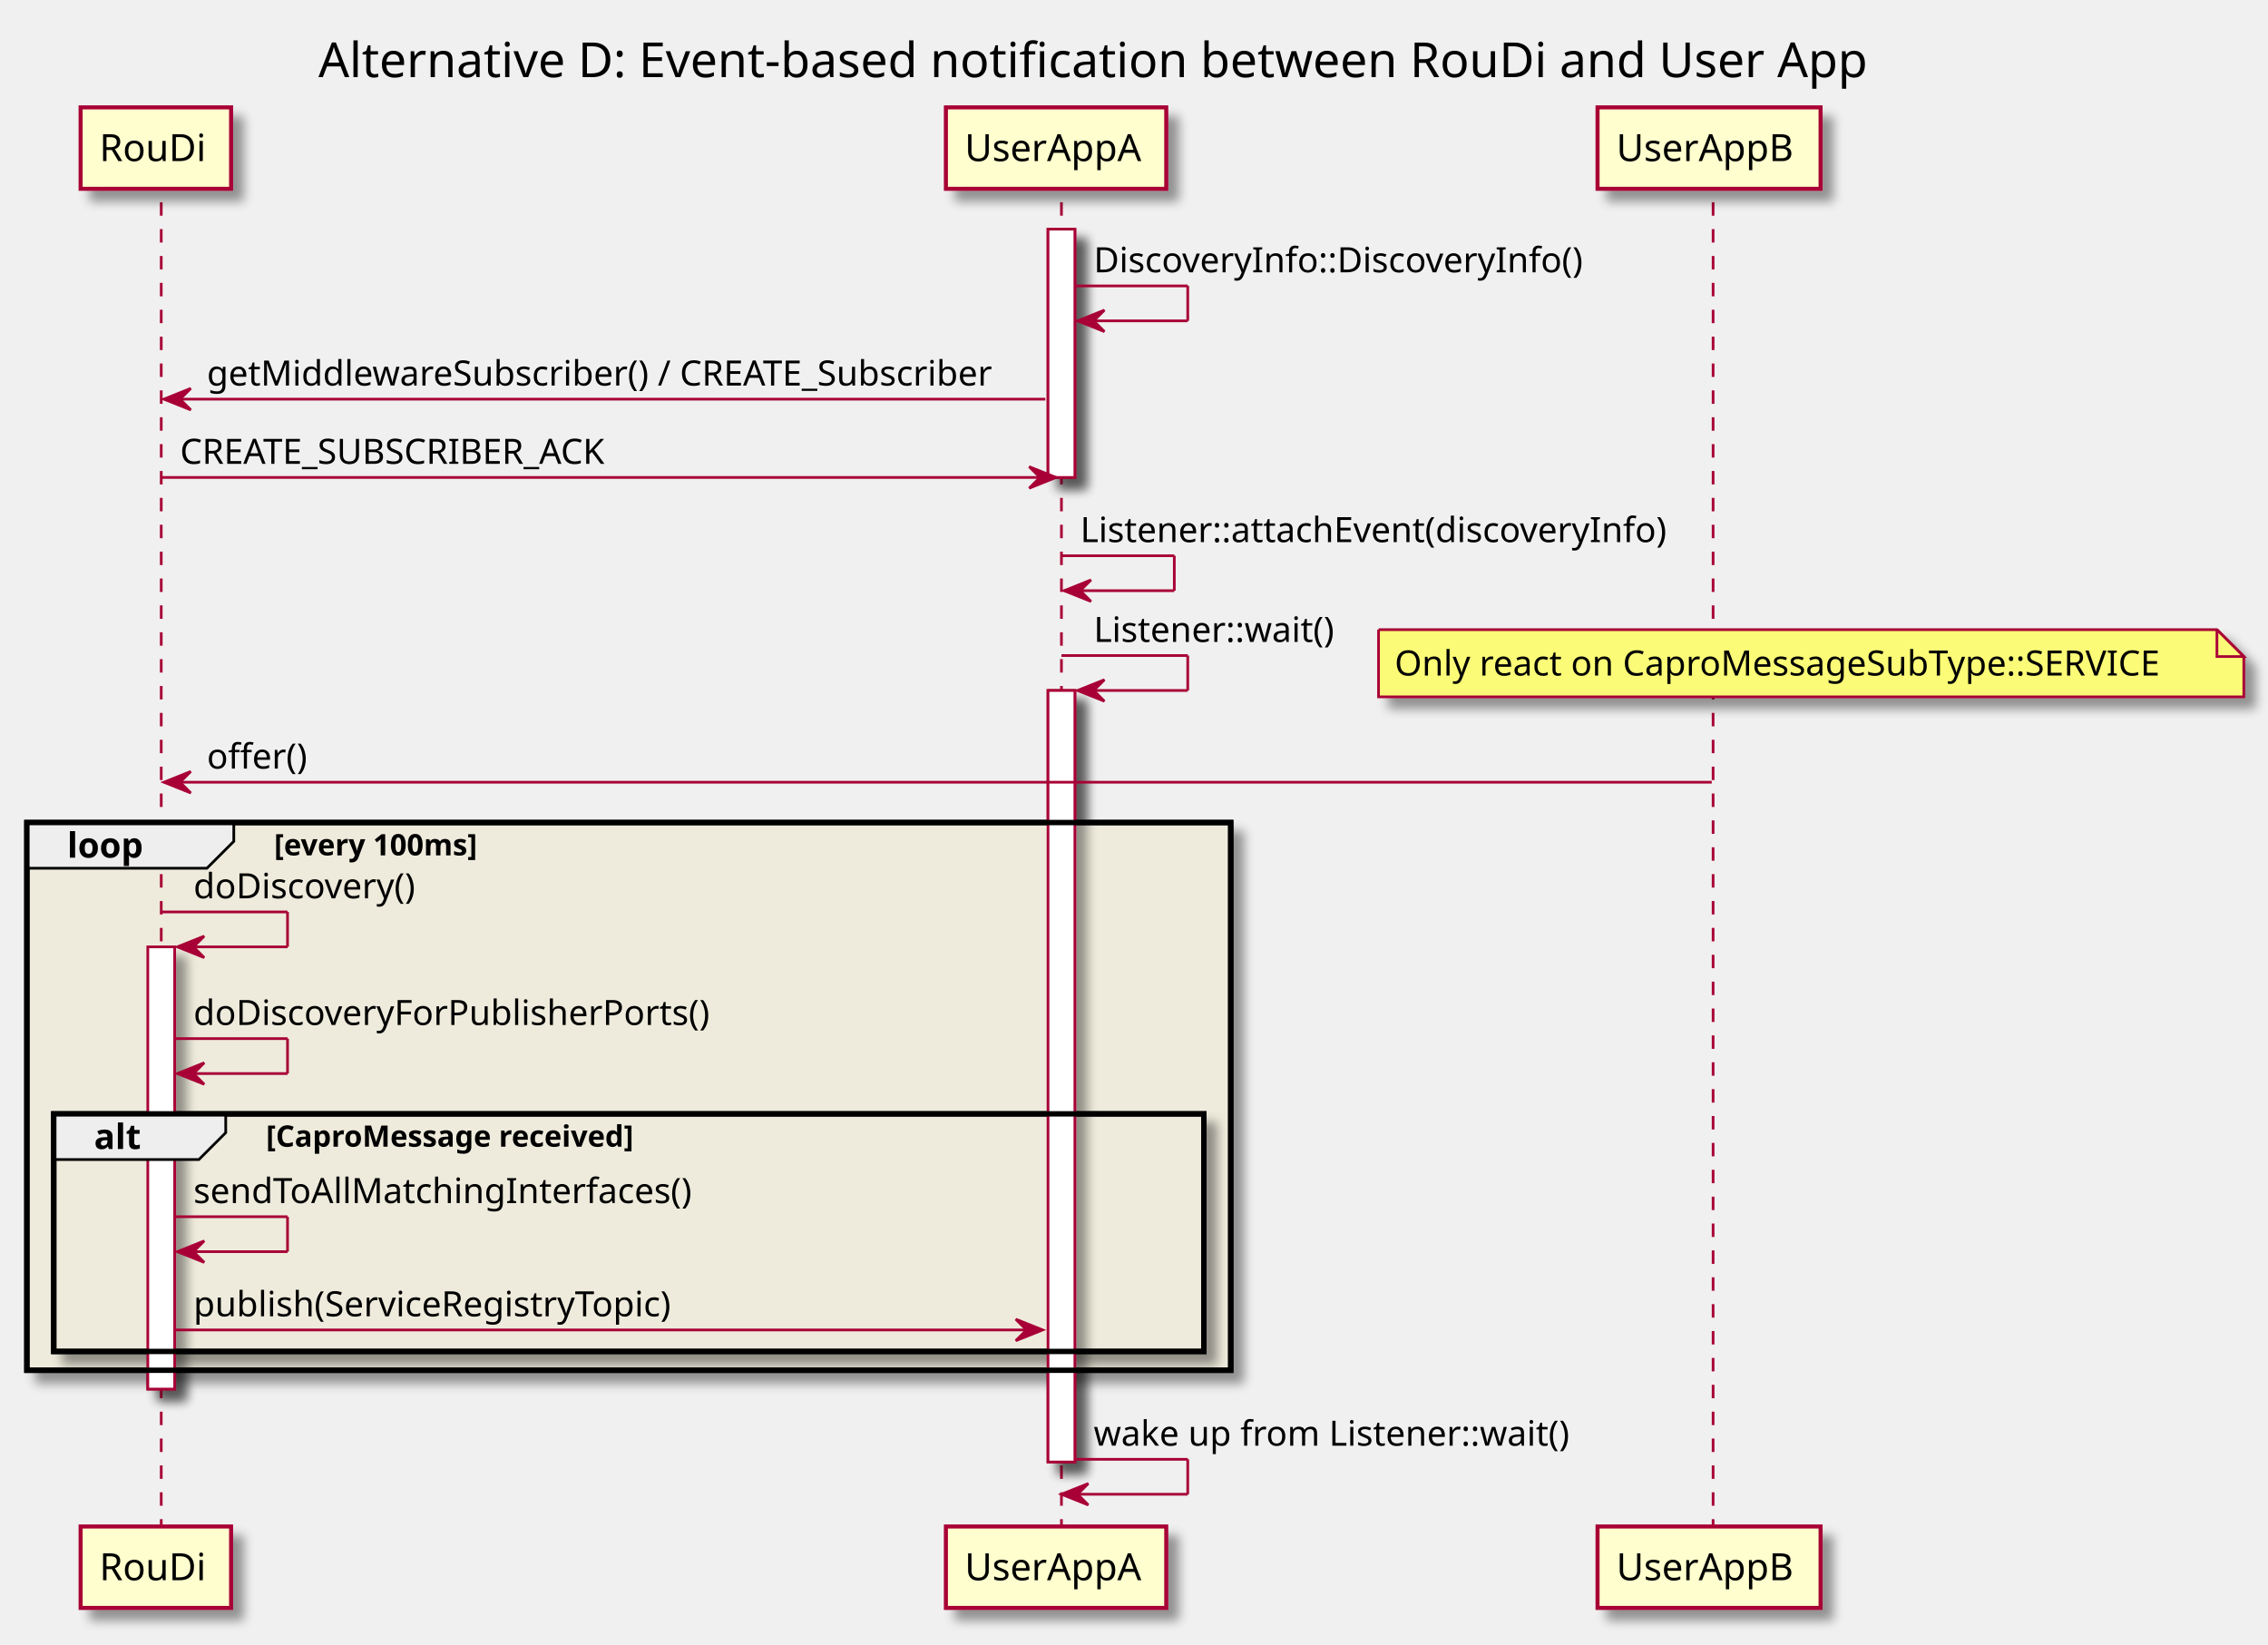
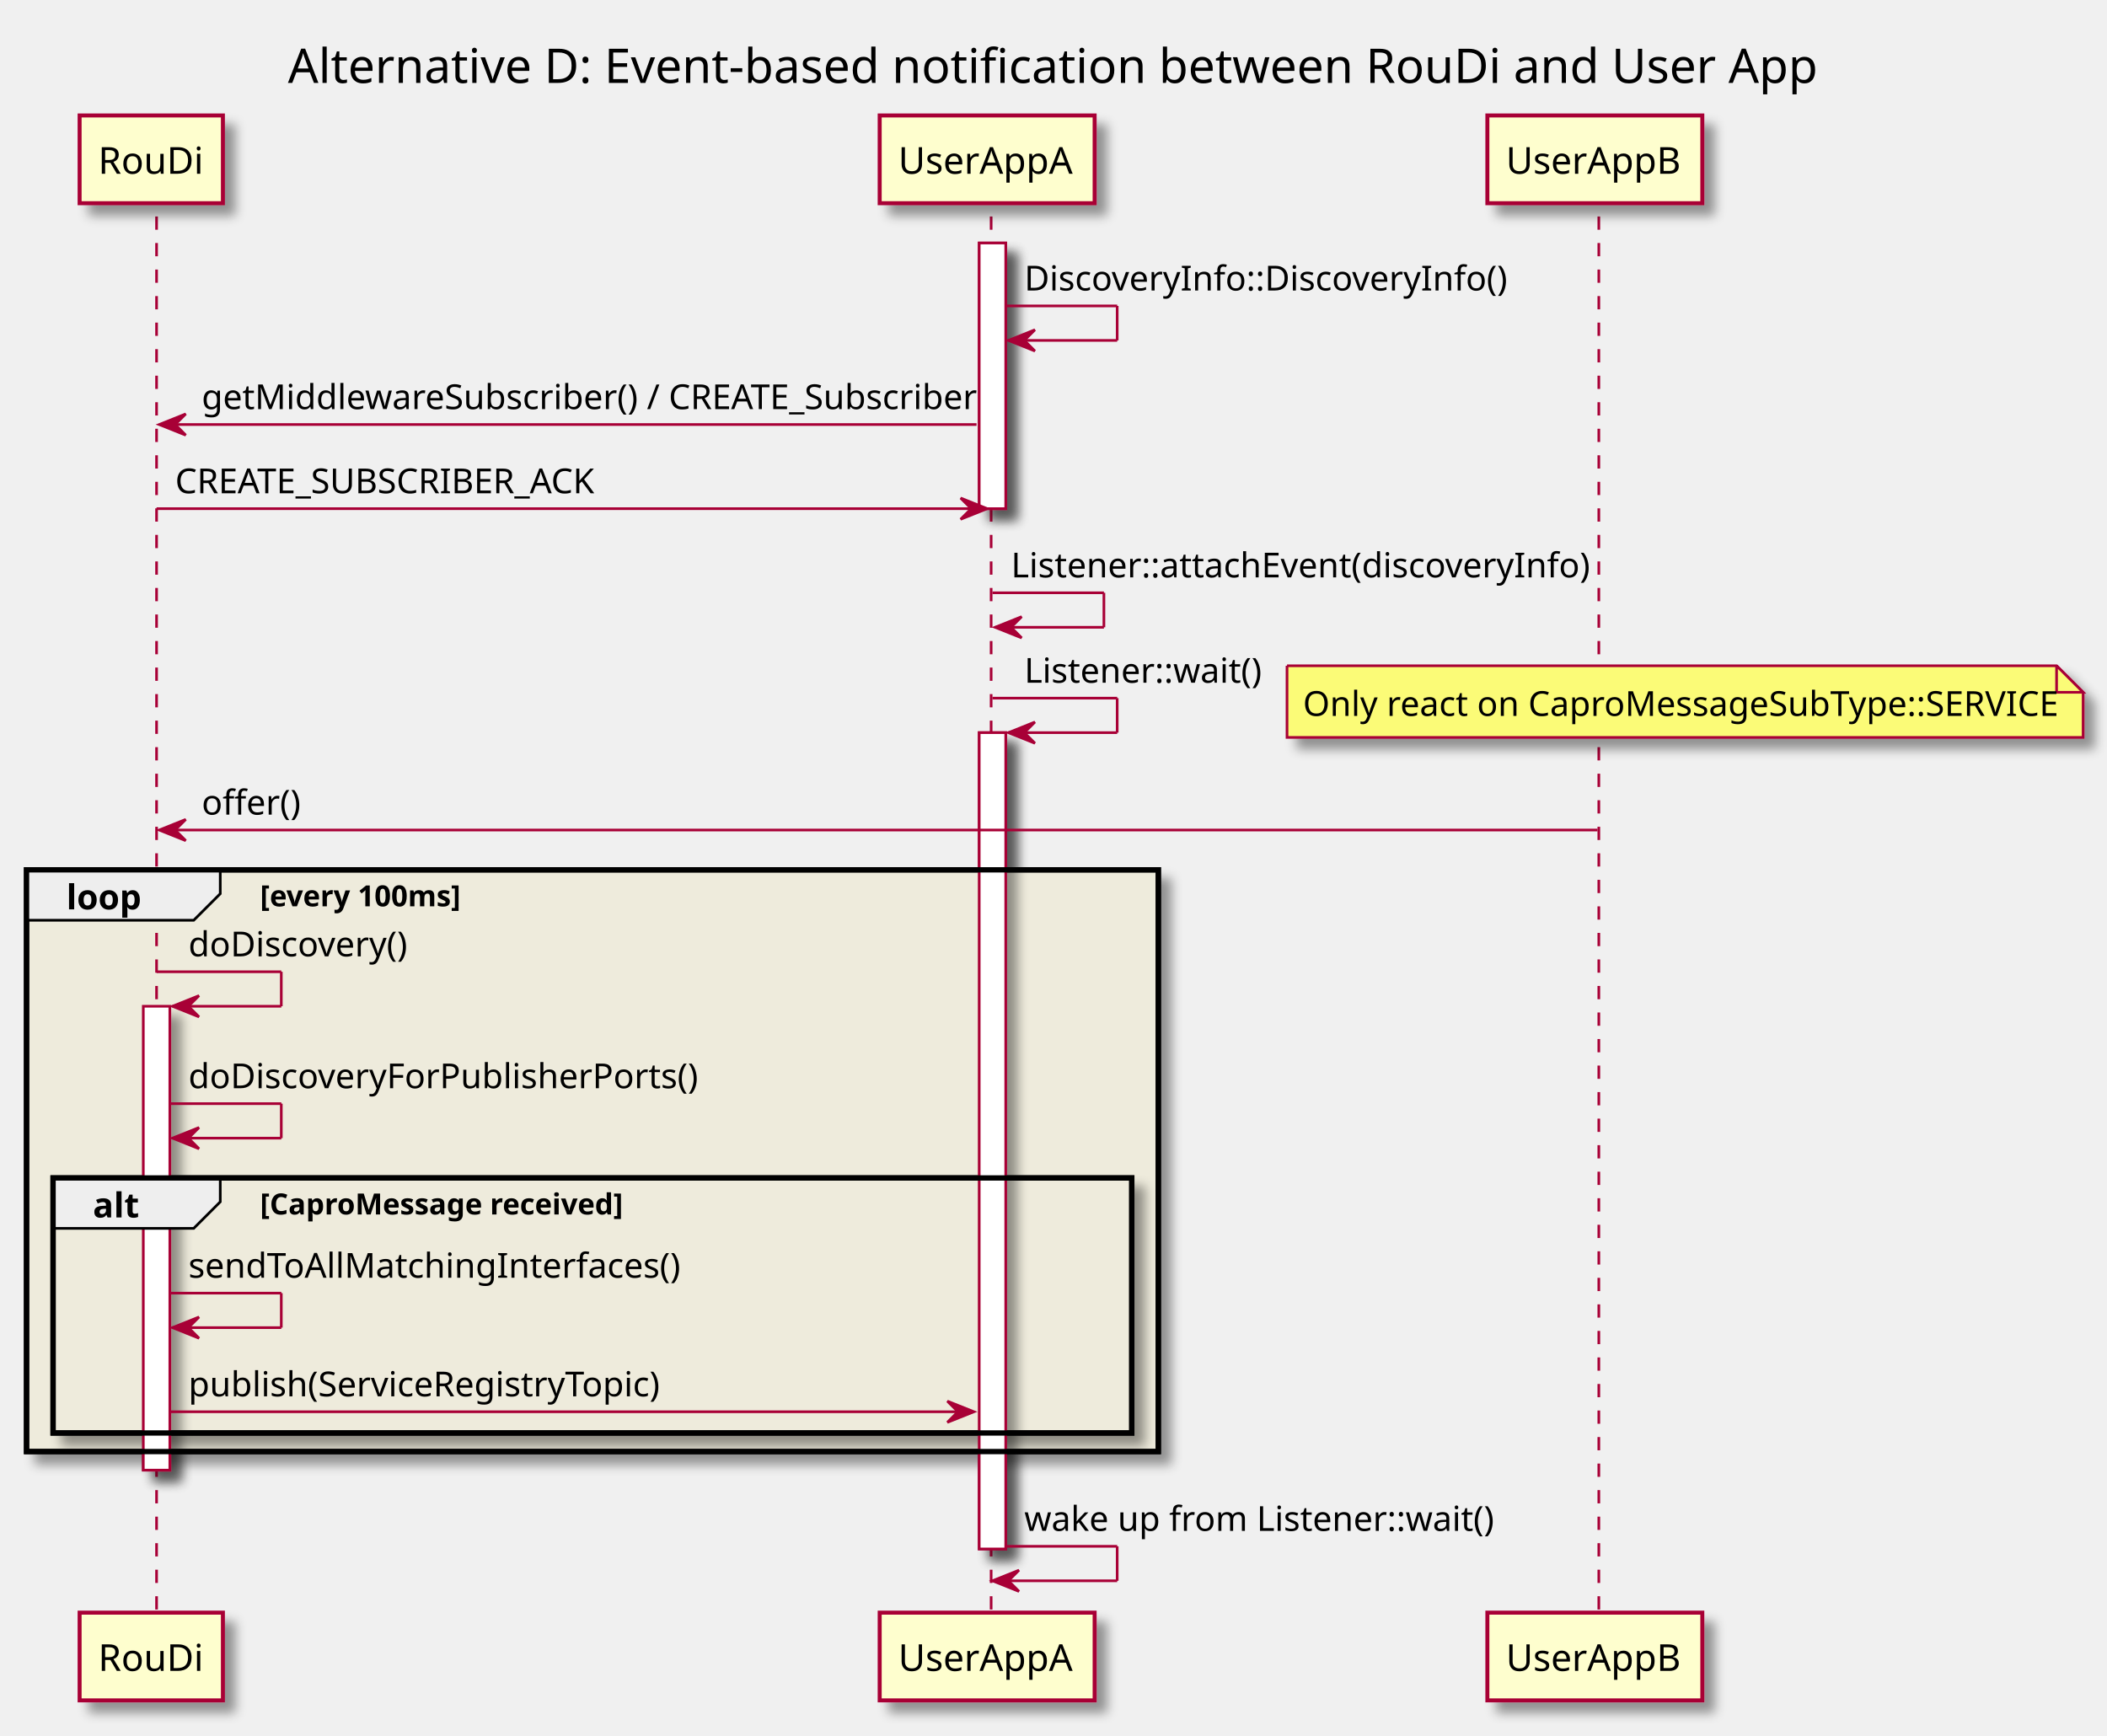
- <svg xmlns="http://www.w3.org/2000/svg" contentScriptType="application/ecmascript" contentStyleType="text/css" height="612px" preserveAspectRatio="none" style="width:844px;height:612px;background:#EEEBDC;" version="1.1" viewBox="0 0 844 612" width="844px" zoomAndPan="magnify">
+ <svg xmlns="http://www.w3.org/2000/svg" contentScriptType="application/ecmascript" contentStyleType="text/css" height="654px" preserveAspectRatio="none" style="width:794px;height:654px;background:#EEEBDC;" version="1.1" viewBox="0 0 794 654" width="794px" zoomAndPan="magnify">
  <defs>
    <filter height="300%" id="fj19efss1tn3o" width="300%" x="-1" y="-1">
      <feGaussianBlur result="blurOut" stdDeviation="2.0" />
      <feColorMatrix in="blurOut" result="blurOut2" type="matrix" values="0 0 0 0 0 0 0 0 0 0 0 0 0 0 0 0 0 0 .4 0" />
      <feOffset dx="4.0" dy="4.0" in="blurOut2" result="blurOut3" />
      <feBlend in="SourceGraphic" in2="blurOut3" mode="normal" />
    </filter>
  </defs>
  <g>
-     <text fill="#000000" font-family="sans-serif" font-size="18" lengthAdjust="spacing" textLength="612" x="118.5" y="28.708">Alternative D: Event-based notification between RouDi and User App</text>
-     <rect fill="#FFFFFF" filter="url(#fj19efss1tn3o)" height="164.531" style="stroke:#A80036;stroke-width:1.0;" width="10" x="55" y="352.312" />
-     <rect fill="#FFFFFF" filter="url(#fj19efss1tn3o)" height="92.398" style="stroke:#A80036;stroke-width:1.0;" width="10" x="390" y="85.25" />
-     <rect fill="#FFFFFF" filter="url(#fj19efss1tn3o)" height="287.062" style="stroke:#A80036;stroke-width:1.0;" width="10" x="390" y="256.914" />
-     <rect fill="#EEEBDC" filter="url(#fj19efss1tn3o)" height="203.797" style="stroke:#000000;stroke-width:2.0;" width="448" x="10" y="306.047" />
-     <rect fill="#EEEBDC" filter="url(#fj19efss1tn3o)" height="88.398" style="stroke:#000000;stroke-width:2.0;" width="428" x="20" y="414.445" />
-     <line style="stroke:#A80036;stroke-width:1.0;stroke-dasharray:5.0,5.0;" x1="60" x2="60" y1="75.25" y2="568.977" />
-     <line style="stroke:#A80036;stroke-width:1.0;stroke-dasharray:5.0,5.0;" x1="395" x2="395" y1="75.25" y2="568.977" />
-     <line style="stroke:#A80036;stroke-width:1.0;stroke-dasharray:5.0,5.0;" x1="637.5" x2="637.5" y1="75.25" y2="568.977" />
-     <rect fill="#FEFECE" filter="url(#fj19efss1tn3o)" height="30.297" style="stroke:#A80036;stroke-width:1.5;" width="56" x="30" y="39.953" />
-     <text fill="#000000" font-family="sans-serif" font-size="14" lengthAdjust="spacing" textLength="42" x="37" y="59.948">RouDi</text>
-     <rect fill="#FEFECE" filter="url(#fj19efss1tn3o)" height="30.297" style="stroke:#A80036;stroke-width:1.5;" width="56" x="30" y="567.977" />
-     <text fill="#000000" font-family="sans-serif" font-size="14" lengthAdjust="spacing" textLength="42" x="37" y="587.972">RouDi</text>
-     <rect fill="#FEFECE" filter="url(#fj19efss1tn3o)" height="30.297" style="stroke:#A80036;stroke-width:1.5;" width="82" x="352" y="39.953" />
-     <text fill="#000000" font-family="sans-serif" font-size="14" lengthAdjust="spacing" textLength="68" x="359" y="59.948">UserAppA</text>
-     <rect fill="#FEFECE" filter="url(#fj19efss1tn3o)" height="30.297" style="stroke:#A80036;stroke-width:1.5;" width="82" x="352" y="567.977" />
-     <text fill="#000000" font-family="sans-serif" font-size="14" lengthAdjust="spacing" textLength="68" x="359" y="587.972">UserAppA</text>
-     <rect fill="#FEFECE" filter="url(#fj19efss1tn3o)" height="30.297" style="stroke:#A80036;stroke-width:1.5;" width="83" x="594.5" y="39.953" />
-     <text fill="#000000" font-family="sans-serif" font-size="14" lengthAdjust="spacing" textLength="69" x="601.5" y="59.948">UserAppB</text>
-     <rect fill="#FEFECE" filter="url(#fj19efss1tn3o)" height="30.297" style="stroke:#A80036;stroke-width:1.5;" width="83" x="594.5" y="567.977" />
-     <text fill="#000000" font-family="sans-serif" font-size="14" lengthAdjust="spacing" textLength="69" x="601.5" y="587.972">UserAppB</text>
-     <rect fill="#FFFFFF" filter="url(#fj19efss1tn3o)" height="164.531" style="stroke:#A80036;stroke-width:1.0;" width="10" x="55" y="352.312" />
-     <rect fill="#FFFFFF" filter="url(#fj19efss1tn3o)" height="92.398" style="stroke:#A80036;stroke-width:1.0;" width="10" x="390" y="85.25" />
-     <rect fill="#FFFFFF" filter="url(#fj19efss1tn3o)" height="287.062" style="stroke:#A80036;stroke-width:1.0;" width="10" x="390" y="256.914" />
-     <line style="stroke:#A80036;stroke-width:1.0;" x1="400" x2="442" y1="106.383" y2="106.383" />
-     <line style="stroke:#A80036;stroke-width:1.0;" x1="442" x2="442" y1="106.383" y2="119.383" />
-     <line style="stroke:#A80036;stroke-width:1.0;" x1="401" x2="442" y1="119.383" y2="119.383" />
-     <polygon fill="#A80036" points="411,115.383,401,119.383,411,123.383,407,119.383" style="stroke:#A80036;stroke-width:1.0;" />
-     <text fill="#000000" font-family="sans-serif" font-size="13" lengthAdjust="spacing" textLength="188" x="407" y="101.317">DiscoveryInfo::DiscoveryInfo()</text>
-     <polygon fill="#A80036" points="71,144.516,61,148.516,71,152.516,67,148.516" style="stroke:#A80036;stroke-width:1.0;" />
-     <line style="stroke:#A80036;stroke-width:1.0;" x1="65" x2="389" y1="148.516" y2="148.516" />
-     <text fill="#000000" font-family="sans-serif" font-size="13" lengthAdjust="spacing" textLength="306" x="77" y="143.45">getMiddlewareSubscriber() / CREATE_Subscriber</text>
-     <polygon fill="#A80036" points="383,173.648,393,177.648,383,181.648,387,177.648" style="stroke:#A80036;stroke-width:1.0;" />
-     <line style="stroke:#A80036;stroke-width:1.0;" x1="60" x2="389" y1="177.648" y2="177.648" />
-     <text fill="#000000" font-family="sans-serif" font-size="13" lengthAdjust="spacing" textLength="171" x="67" y="172.583">CREATE_SUBSCRIBER_ACK</text>
-     <line style="stroke:#A80036;stroke-width:1.0;" x1="395" x2="437" y1="206.781" y2="206.781" />
-     <line style="stroke:#A80036;stroke-width:1.0;" x1="437" x2="437" y1="206.781" y2="219.781" />
-     <line style="stroke:#A80036;stroke-width:1.0;" x1="396" x2="437" y1="219.781" y2="219.781" />
-     <polygon fill="#A80036" points="406,215.781,396,219.781,406,223.781,402,219.781" style="stroke:#A80036;stroke-width:1.0;" />
-     <text fill="#000000" font-family="sans-serif" font-size="13" lengthAdjust="spacing" textLength="229" x="402" y="201.715">Listener::attachEvent(discoveryInfo)</text>
-     <line style="stroke:#A80036;stroke-width:1.0;" x1="395" x2="442" y1="243.914" y2="243.914" />
-     <line style="stroke:#A80036;stroke-width:1.0;" x1="442" x2="442" y1="243.914" y2="256.914" />
-     <line style="stroke:#A80036;stroke-width:1.0;" x1="401" x2="442" y1="256.914" y2="256.914" />
-     <polygon fill="#A80036" points="411,252.914,401,256.914,411,260.914,407,256.914" style="stroke:#A80036;stroke-width:1.0;" />
-     <text fill="#000000" font-family="sans-serif" font-size="13" lengthAdjust="spacing" textLength="94" x="407" y="238.848">Listener::wait()</text>
-     <path d="M513,234.281 L513,259.281 L835,259.281 L835,244.281 L825,234.281 L513,234.281 " fill="#FBFB77" filter="url(#fj19efss1tn3o)" style="stroke:#A80036;stroke-width:1.0;" />
-     <path d="M825,234.281 L825,244.281 L835,244.281 L825,234.281 " fill="#FBFB77" style="stroke:#A80036;stroke-width:1.0;" />
-     <text fill="#000000" font-family="sans-serif" font-size="13" lengthAdjust="spacing" textLength="301" x="519" y="251.348">Only react on CaproMessageSubType::SERVICE</text>
-     <polygon fill="#A80036" points="71,287.047,61,291.047,71,295.047,67,291.047" style="stroke:#A80036;stroke-width:1.0;" />
-     <line style="stroke:#A80036;stroke-width:1.0;" x1="65" x2="637" y1="291.047" y2="291.047" />
-     <text fill="#000000" font-family="sans-serif" font-size="13" lengthAdjust="spacing" textLength="39" x="77" y="285.981">offer()</text>
-     <path d="M10,306.047 L87,306.047 L87,313.047 L77,323.047 L10,323.047 L10,306.047 " fill="#EEEEEE" style="stroke:#000000;stroke-width:1.0;" />
-     <rect fill="none" height="203.797" style="stroke:#000000;stroke-width:2.0;" width="448" x="10" y="306.047" />
-     <text fill="#000000" font-family="sans-serif" font-size="13" font-weight="bold" lengthAdjust="spacing" textLength="32" x="25" y="319.114">loop</text>
-     <text fill="#000000" font-family="sans-serif" font-size="11" font-weight="bold" lengthAdjust="spacing" textLength="91" x="102" y="318.257">[every 100ms]</text>
-     <line style="stroke:#A80036;stroke-width:1.0;" x1="60" x2="107" y1="339.312" y2="339.312" />
-     <line style="stroke:#A80036;stroke-width:1.0;" x1="107" x2="107" y1="339.312" y2="352.312" />
-     <line style="stroke:#A80036;stroke-width:1.0;" x1="66" x2="107" y1="352.312" y2="352.312" />
-     <polygon fill="#A80036" points="76,348.312,66,352.312,76,356.312,72,352.312" style="stroke:#A80036;stroke-width:1.0;" />
-     <text fill="#000000" font-family="sans-serif" font-size="13" lengthAdjust="spacing" textLength="88" x="72" y="334.247">doDiscovery()</text>
-     <line style="stroke:#A80036;stroke-width:1.0;" x1="65" x2="107" y1="386.445" y2="386.445" />
-     <line style="stroke:#A80036;stroke-width:1.0;" x1="107" x2="107" y1="386.445" y2="399.445" />
-     <line style="stroke:#A80036;stroke-width:1.0;" x1="66" x2="107" y1="399.445" y2="399.445" />
-     <polygon fill="#A80036" points="76,395.445,66,399.445,76,403.445,72,399.445" style="stroke:#A80036;stroke-width:1.0;" />
-     <text fill="#000000" font-family="sans-serif" font-size="13" lengthAdjust="spacing" textLength="199" x="72" y="381.379">doDiscoveryForPublisherPorts()</text>
-     <path d="M20,414.445 L84,414.445 L84,421.445 L74,431.445 L20,431.445 L20,414.445 " fill="#EEEEEE" style="stroke:#000000;stroke-width:1.0;" />
-     <rect fill="none" height="88.398" style="stroke:#000000;stroke-width:2.0;" width="428" x="20" y="414.445" />
-     <text fill="#000000" font-family="sans-serif" font-size="13" font-weight="bold" lengthAdjust="spacing" textLength="19" x="35" y="427.512">alt</text>
-     <text fill="#000000" font-family="sans-serif" font-size="11" font-weight="bold" lengthAdjust="spacing" textLength="164" x="99" y="426.656">[CaproMessage received]</text>
-     <line style="stroke:#A80036;stroke-width:1.0;" x1="65" x2="107" y1="452.711" y2="452.711" />
-     <line style="stroke:#A80036;stroke-width:1.0;" x1="107" x2="107" y1="452.711" y2="465.711" />
-     <line style="stroke:#A80036;stroke-width:1.0;" x1="66" x2="107" y1="465.711" y2="465.711" />
-     <polygon fill="#A80036" points="76,461.711,66,465.711,76,469.711,72,465.711" style="stroke:#A80036;stroke-width:1.0;" />
-     <text fill="#000000" font-family="sans-serif" font-size="13" lengthAdjust="spacing" textLength="192" x="72" y="447.645">sendToAllMatchingInterfaces()</text>
-     <polygon fill="#A80036" points="378,490.844,388,494.844,378,498.844,382,494.844" style="stroke:#A80036;stroke-width:1.0;" />
-     <line style="stroke:#A80036;stroke-width:1.0;" x1="65" x2="384" y1="494.844" y2="494.844" />
-     <text fill="#000000" font-family="sans-serif" font-size="13" lengthAdjust="spacing" textLength="186" x="72" y="489.778">publish(ServiceRegistryTopic)</text>
-     <line style="stroke:#A80036;stroke-width:1.0;" x1="400" x2="442" y1="542.977" y2="542.977" />
-     <line style="stroke:#A80036;stroke-width:1.0;" x1="442" x2="442" y1="542.977" y2="555.977" />
-     <line style="stroke:#A80036;stroke-width:1.0;" x1="395" x2="442" y1="555.977" y2="555.977" />
-     <polygon fill="#A80036" points="405,551.977,395,555.977,405,559.977,401,555.977" style="stroke:#A80036;stroke-width:1.0;" />
-     <text fill="#000000" font-family="sans-serif" font-size="13" lengthAdjust="spacing" textLength="184" x="407" y="537.911">wake up from Listener::wait()</text>
+     <text fill="#000000" font-family="sans-serif" font-size="18" lengthAdjust="spacing" textLength="582" x="108.5" y="31.242">Alternative D: Event-based notification between RouDi and User App</text>
+     <rect fill="#FFFFFF" filter="url(#fj19efss1tn3o)" height="174.824" style="stroke:#A80036;stroke-width:1.0;" width="10" x="54" y="379.232" />
+     <rect fill="#FFFFFF" filter="url(#fj19efss1tn3o)" height="100.118" style="stroke:#A80036;stroke-width:1.0;" width="10" x="369" y="91.584" />
+     <rect fill="#FFFFFF" filter="url(#fj19efss1tn3o)" height="307.648" style="stroke:#A80036;stroke-width:1.0;" width="10" x="369" y="276.114" />
+     <rect fill="#EEEBDC" filter="url(#fj19efss1tn3o)" height="219.236" style="stroke:#000000;stroke-width:2.0;" width="426.5" x="10" y="327.82" />
+     <rect fill="#EEEBDC" filter="url(#fj19efss1tn3o)" height="96.118" style="stroke:#000000;stroke-width:2.0;" width="406.5" x="20" y="443.938" />
+     <line style="stroke:#A80036;stroke-width:1.0;stroke-dasharray:5.0,5.0;" x1="59" x2="59" y1="81.584" y2="608.762" />
+     <line style="stroke:#A80036;stroke-width:1.0;stroke-dasharray:5.0,5.0;" x1="373.5" x2="373.5" y1="81.584" y2="608.762" />
+     <line style="stroke:#A80036;stroke-width:1.0;stroke-dasharray:5.0,5.0;" x1="602.5" x2="602.5" y1="81.584" y2="608.762" />
+     <rect fill="#FEFECE" filter="url(#fj19efss1tn3o)" height="33.068" style="stroke:#A80036;stroke-width:1.5;" width="54" x="30" y="43.516" />
+     <text fill="#000000" font-family="sans-serif" font-size="14" lengthAdjust="spacing" textLength="40" x="37" y="65.482">RouDi</text>
+     <rect fill="#FEFECE" filter="url(#fj19efss1tn3o)" height="33.068" style="stroke:#A80036;stroke-width:1.5;" width="54" x="30" y="607.762" />
+     <text fill="#000000" font-family="sans-serif" font-size="14" lengthAdjust="spacing" textLength="40" x="37" y="629.728">RouDi</text>
+     <rect fill="#FEFECE" filter="url(#fj19efss1tn3o)" height="33.068" style="stroke:#A80036;stroke-width:1.5;" width="81" x="331.5" y="43.516" />
+     <text fill="#000000" font-family="sans-serif" font-size="14" lengthAdjust="spacing" textLength="67" x="338.5" y="65.482">UserAppA</text>
+     <rect fill="#FEFECE" filter="url(#fj19efss1tn3o)" height="33.068" style="stroke:#A80036;stroke-width:1.5;" width="81" x="331.5" y="607.762" />
+     <text fill="#000000" font-family="sans-serif" font-size="14" lengthAdjust="spacing" textLength="67" x="338.5" y="629.728">UserAppA</text>
+     <rect fill="#FEFECE" filter="url(#fj19efss1tn3o)" height="33.068" style="stroke:#A80036;stroke-width:1.5;" width="81" x="560.5" y="43.516" />
+     <text fill="#000000" font-family="sans-serif" font-size="14" lengthAdjust="spacing" textLength="67" x="567.5" y="65.482">UserAppB</text>
+     <rect fill="#FEFECE" filter="url(#fj19efss1tn3o)" height="33.068" style="stroke:#A80036;stroke-width:1.5;" width="81" x="560.5" y="607.762" />
+     <text fill="#000000" font-family="sans-serif" font-size="14" lengthAdjust="spacing" textLength="67" x="567.5" y="629.728">UserAppB</text>
+     <rect fill="#FFFFFF" filter="url(#fj19efss1tn3o)" height="174.824" style="stroke:#A80036;stroke-width:1.0;" width="10" x="54" y="379.232" />
+     <rect fill="#FFFFFF" filter="url(#fj19efss1tn3o)" height="100.118" style="stroke:#A80036;stroke-width:1.0;" width="10" x="369" y="91.584" />
+     <rect fill="#FFFFFF" filter="url(#fj19efss1tn3o)" height="307.648" style="stroke:#A80036;stroke-width:1.0;" width="10" x="369" y="276.114" />
+     <line style="stroke:#A80036;stroke-width:1.0;" x1="379" x2="421" y1="115.29" y2="115.29" />
+     <line style="stroke:#A80036;stroke-width:1.0;" x1="421" x2="421" y1="115.29" y2="128.29" />
+     <line style="stroke:#A80036;stroke-width:1.0;" x1="380" x2="421" y1="128.29" y2="128.29" />
+     <polygon fill="#A80036" points="390,124.29,380,128.29,390,132.29,386,128.29" style="stroke:#A80036;stroke-width:1.0;" />
+     <text fill="#000000" font-family="sans-serif" font-size="13" lengthAdjust="spacing" textLength="178" x="386" y="109.481">DiscoveryInfo::DiscoveryInfo()</text>
+     <polygon fill="#A80036" points="70,155.996,60,159.996,70,163.996,66,159.996" style="stroke:#A80036;stroke-width:1.0;" />
+     <line style="stroke:#A80036;stroke-width:1.0;" x1="64" x2="368" y1="159.996" y2="159.996" />
+     <text fill="#000000" font-family="sans-serif" font-size="13" lengthAdjust="spacing" textLength="286" x="76" y="154.187">getMiddlewareSubscriber() / CREATE_Subscriber</text>
+     <polygon fill="#A80036" points="362,187.702,372,191.702,362,195.702,366,191.702" style="stroke:#A80036;stroke-width:1.0;" />
+     <line style="stroke:#A80036;stroke-width:1.0;" x1="59" x2="368" y1="191.702" y2="191.702" />
+     <text fill="#000000" font-family="sans-serif" font-size="13" lengthAdjust="spacing" textLength="156" x="66" y="185.893">CREATE_SUBSCRIBER_ACK</text>
+     <line style="stroke:#A80036;stroke-width:1.0;" x1="374" x2="416" y1="223.408" y2="223.408" />
+     <line style="stroke:#A80036;stroke-width:1.0;" x1="416" x2="416" y1="223.408" y2="236.408" />
+     <line style="stroke:#A80036;stroke-width:1.0;" x1="375" x2="416" y1="236.408" y2="236.408" />
+     <polygon fill="#A80036" points="385,232.408,375,236.408,385,240.408,381,236.408" style="stroke:#A80036;stroke-width:1.0;" />
+     <text fill="#000000" font-family="sans-serif" font-size="13" lengthAdjust="spacing" textLength="215" x="381" y="217.599">Listener::attachEvent(discoveryInfo)</text>
+     <line style="stroke:#A80036;stroke-width:1.0;" x1="374" x2="421" y1="263.114" y2="263.114" />
+     <line style="stroke:#A80036;stroke-width:1.0;" x1="421" x2="421" y1="263.114" y2="276.114" />
+     <line style="stroke:#A80036;stroke-width:1.0;" x1="380" x2="421" y1="276.114" y2="276.114" />
+     <polygon fill="#A80036" points="390,272.114,380,276.114,390,280.114,386,276.114" style="stroke:#A80036;stroke-width:1.0;" />
+     <text fill="#000000" font-family="sans-serif" font-size="13" lengthAdjust="spacing" textLength="87" x="386" y="257.305">Listener::wait()</text>
+     <path d="M485,250.908 L485,277.908 L785,277.908 L785,260.908 L775,250.908 L485,250.908 " fill="#FBFB77" filter="url(#fj19efss1tn3o)" style="stroke:#A80036;stroke-width:1.0;" />
+     <path d="M775,250.908 L775,260.908 L785,260.908 L775,250.908 " fill="#FBFB77" style="stroke:#A80036;stroke-width:1.0;" />
+     <text fill="#000000" font-family="sans-serif" font-size="13" lengthAdjust="spacing" textLength="279" x="491" y="269.805">Only react on CaproMessageSubType::SERVICE</text>
+     <polygon fill="#A80036" points="70,308.82,60,312.82,70,316.82,66,312.82" style="stroke:#A80036;stroke-width:1.0;" />
+     <line style="stroke:#A80036;stroke-width:1.0;" x1="64" x2="602" y1="312.82" y2="312.82" />
+     <text fill="#000000" font-family="sans-serif" font-size="13" lengthAdjust="spacing" textLength="36" x="76" y="307.011">offer()</text>
+     <path d="M10,327.82 L83,327.82 L83,336.82 L73,346.82 L10,346.82 L10,327.82 " fill="#EEEEEE" style="stroke:#000000;stroke-width:1.0;" />
+     <rect fill="none" height="219.236" style="stroke:#000000;stroke-width:2.0;" width="426.5" x="10" y="327.82" />
+     <text fill="#000000" font-family="sans-serif" font-size="13" font-weight="bold" lengthAdjust="spacing" textLength="28" x="25" y="342.717">loop</text>
+     <text fill="#000000" font-family="sans-serif" font-size="11" font-weight="bold" lengthAdjust="spacing" textLength="76" x="98" y="341.579">[every 100ms]</text>
+     <line style="stroke:#A80036;stroke-width:1.0;" x1="59" x2="106" y1="366.232" y2="366.232" />
+     <line style="stroke:#A80036;stroke-width:1.0;" x1="106" x2="106" y1="366.232" y2="379.232" />
+     <line style="stroke:#A80036;stroke-width:1.0;" x1="65" x2="106" y1="379.232" y2="379.232" />
+     <polygon fill="#A80036" points="75,375.232,65,379.232,75,383.232,71,379.232" style="stroke:#A80036;stroke-width:1.0;" />
+     <text fill="#000000" font-family="sans-serif" font-size="13" lengthAdjust="spacing" textLength="82" x="71" y="360.423">doDiscovery()</text>
+     <line style="stroke:#A80036;stroke-width:1.0;" x1="64" x2="106" y1="415.938" y2="415.938" />
+     <line style="stroke:#A80036;stroke-width:1.0;" x1="106" x2="106" y1="415.938" y2="428.938" />
+     <line style="stroke:#A80036;stroke-width:1.0;" x1="65" x2="106" y1="428.938" y2="428.938" />
+     <polygon fill="#A80036" points="75,424.938,65,428.938,75,432.938,71,428.938" style="stroke:#A80036;stroke-width:1.0;" />
+     <text fill="#000000" font-family="sans-serif" font-size="13" lengthAdjust="spacing" textLength="190" x="71" y="410.129">doDiscoveryForPublisherPorts()</text>
+     <path d="M20,443.938 L83,443.938 L83,452.938 L73,462.938 L20,462.938 L20,443.938 " fill="#EEEEEE" style="stroke:#000000;stroke-width:1.0;" />
+     <rect fill="none" height="96.118" style="stroke:#000000;stroke-width:2.0;" width="406.5" x="20" y="443.938" />
+     <text fill="#000000" font-family="sans-serif" font-size="13" font-weight="bold" lengthAdjust="spacing" textLength="18" x="35" y="458.835">alt</text>
+     <text fill="#000000" font-family="sans-serif" font-size="11" font-weight="bold" lengthAdjust="spacing" textLength="140" x="98" y="457.697">[CaproMessage received]</text>
+     <line style="stroke:#A80036;stroke-width:1.0;" x1="64" x2="106" y1="487.35" y2="487.35" />
+     <line style="stroke:#A80036;stroke-width:1.0;" x1="106" x2="106" y1="487.35" y2="500.35" />
+     <line style="stroke:#A80036;stroke-width:1.0;" x1="65" x2="106" y1="500.35" y2="500.35" />
+     <polygon fill="#A80036" points="75,496.35,65,500.35,75,504.35,71,500.35" style="stroke:#A80036;stroke-width:1.0;" />
+     <text fill="#000000" font-family="sans-serif" font-size="13" lengthAdjust="spacing" textLength="182" x="71" y="481.541">sendToAllMatchingInterfaces()</text>
+     <polygon fill="#A80036" points="357,528.056,367,532.056,357,536.056,361,532.056" style="stroke:#A80036;stroke-width:1.0;" />
+     <line style="stroke:#A80036;stroke-width:1.0;" x1="64" x2="363" y1="532.056" y2="532.056" />
+     <text fill="#000000" font-family="sans-serif" font-size="13" lengthAdjust="spacing" textLength="175" x="71" y="526.247">publish(ServiceRegistryTopic)</text>
+     <line style="stroke:#A80036;stroke-width:1.0;" x1="379" x2="421" y1="582.762" y2="582.762" />
+     <line style="stroke:#A80036;stroke-width:1.0;" x1="421" x2="421" y1="582.762" y2="595.762" />
+     <line style="stroke:#A80036;stroke-width:1.0;" x1="374" x2="421" y1="595.762" y2="595.762" />
+     <polygon fill="#A80036" points="384,591.762,374,595.762,384,599.762,380,595.762" style="stroke:#A80036;stroke-width:1.0;" />
+     <text fill="#000000" font-family="sans-serif" font-size="13" lengthAdjust="spacing" textLength="172" x="386" y="576.953">wake up from Listener::wait()</text>
  </g>
</svg>
